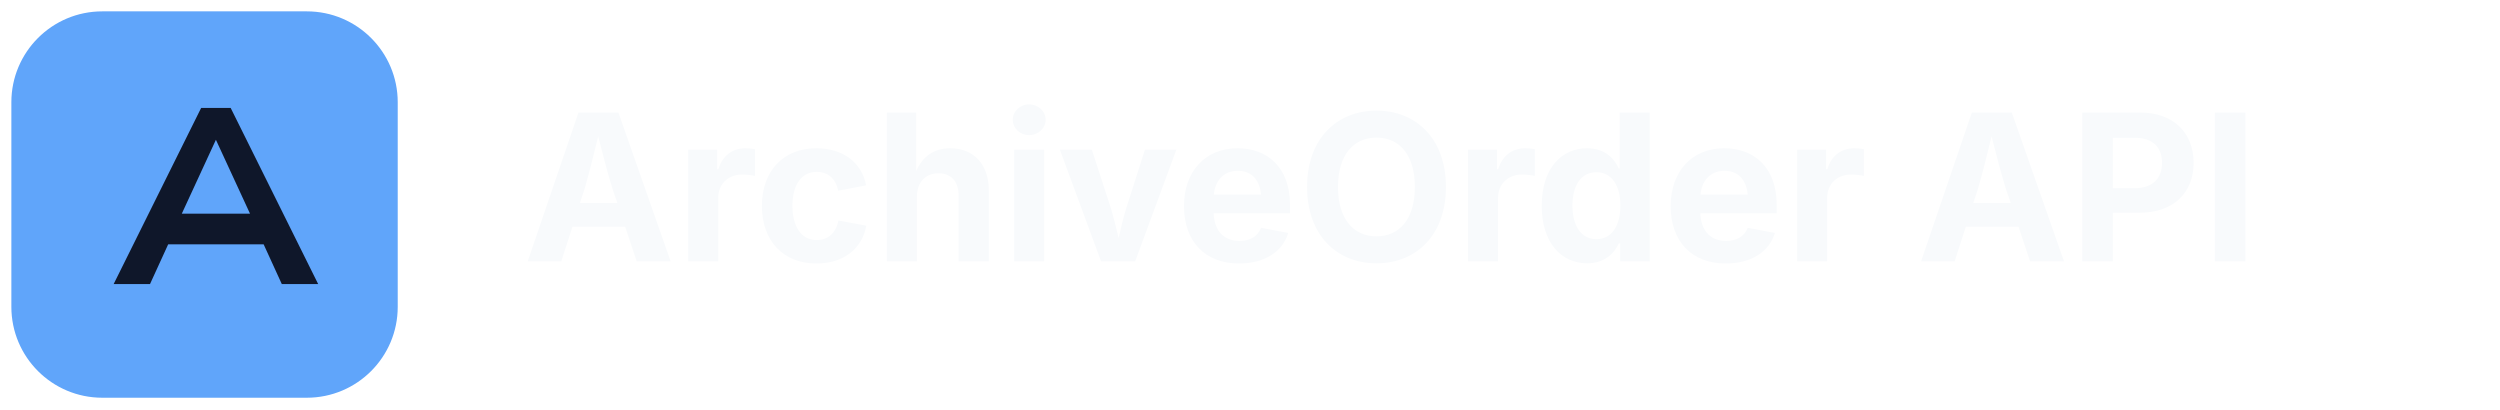
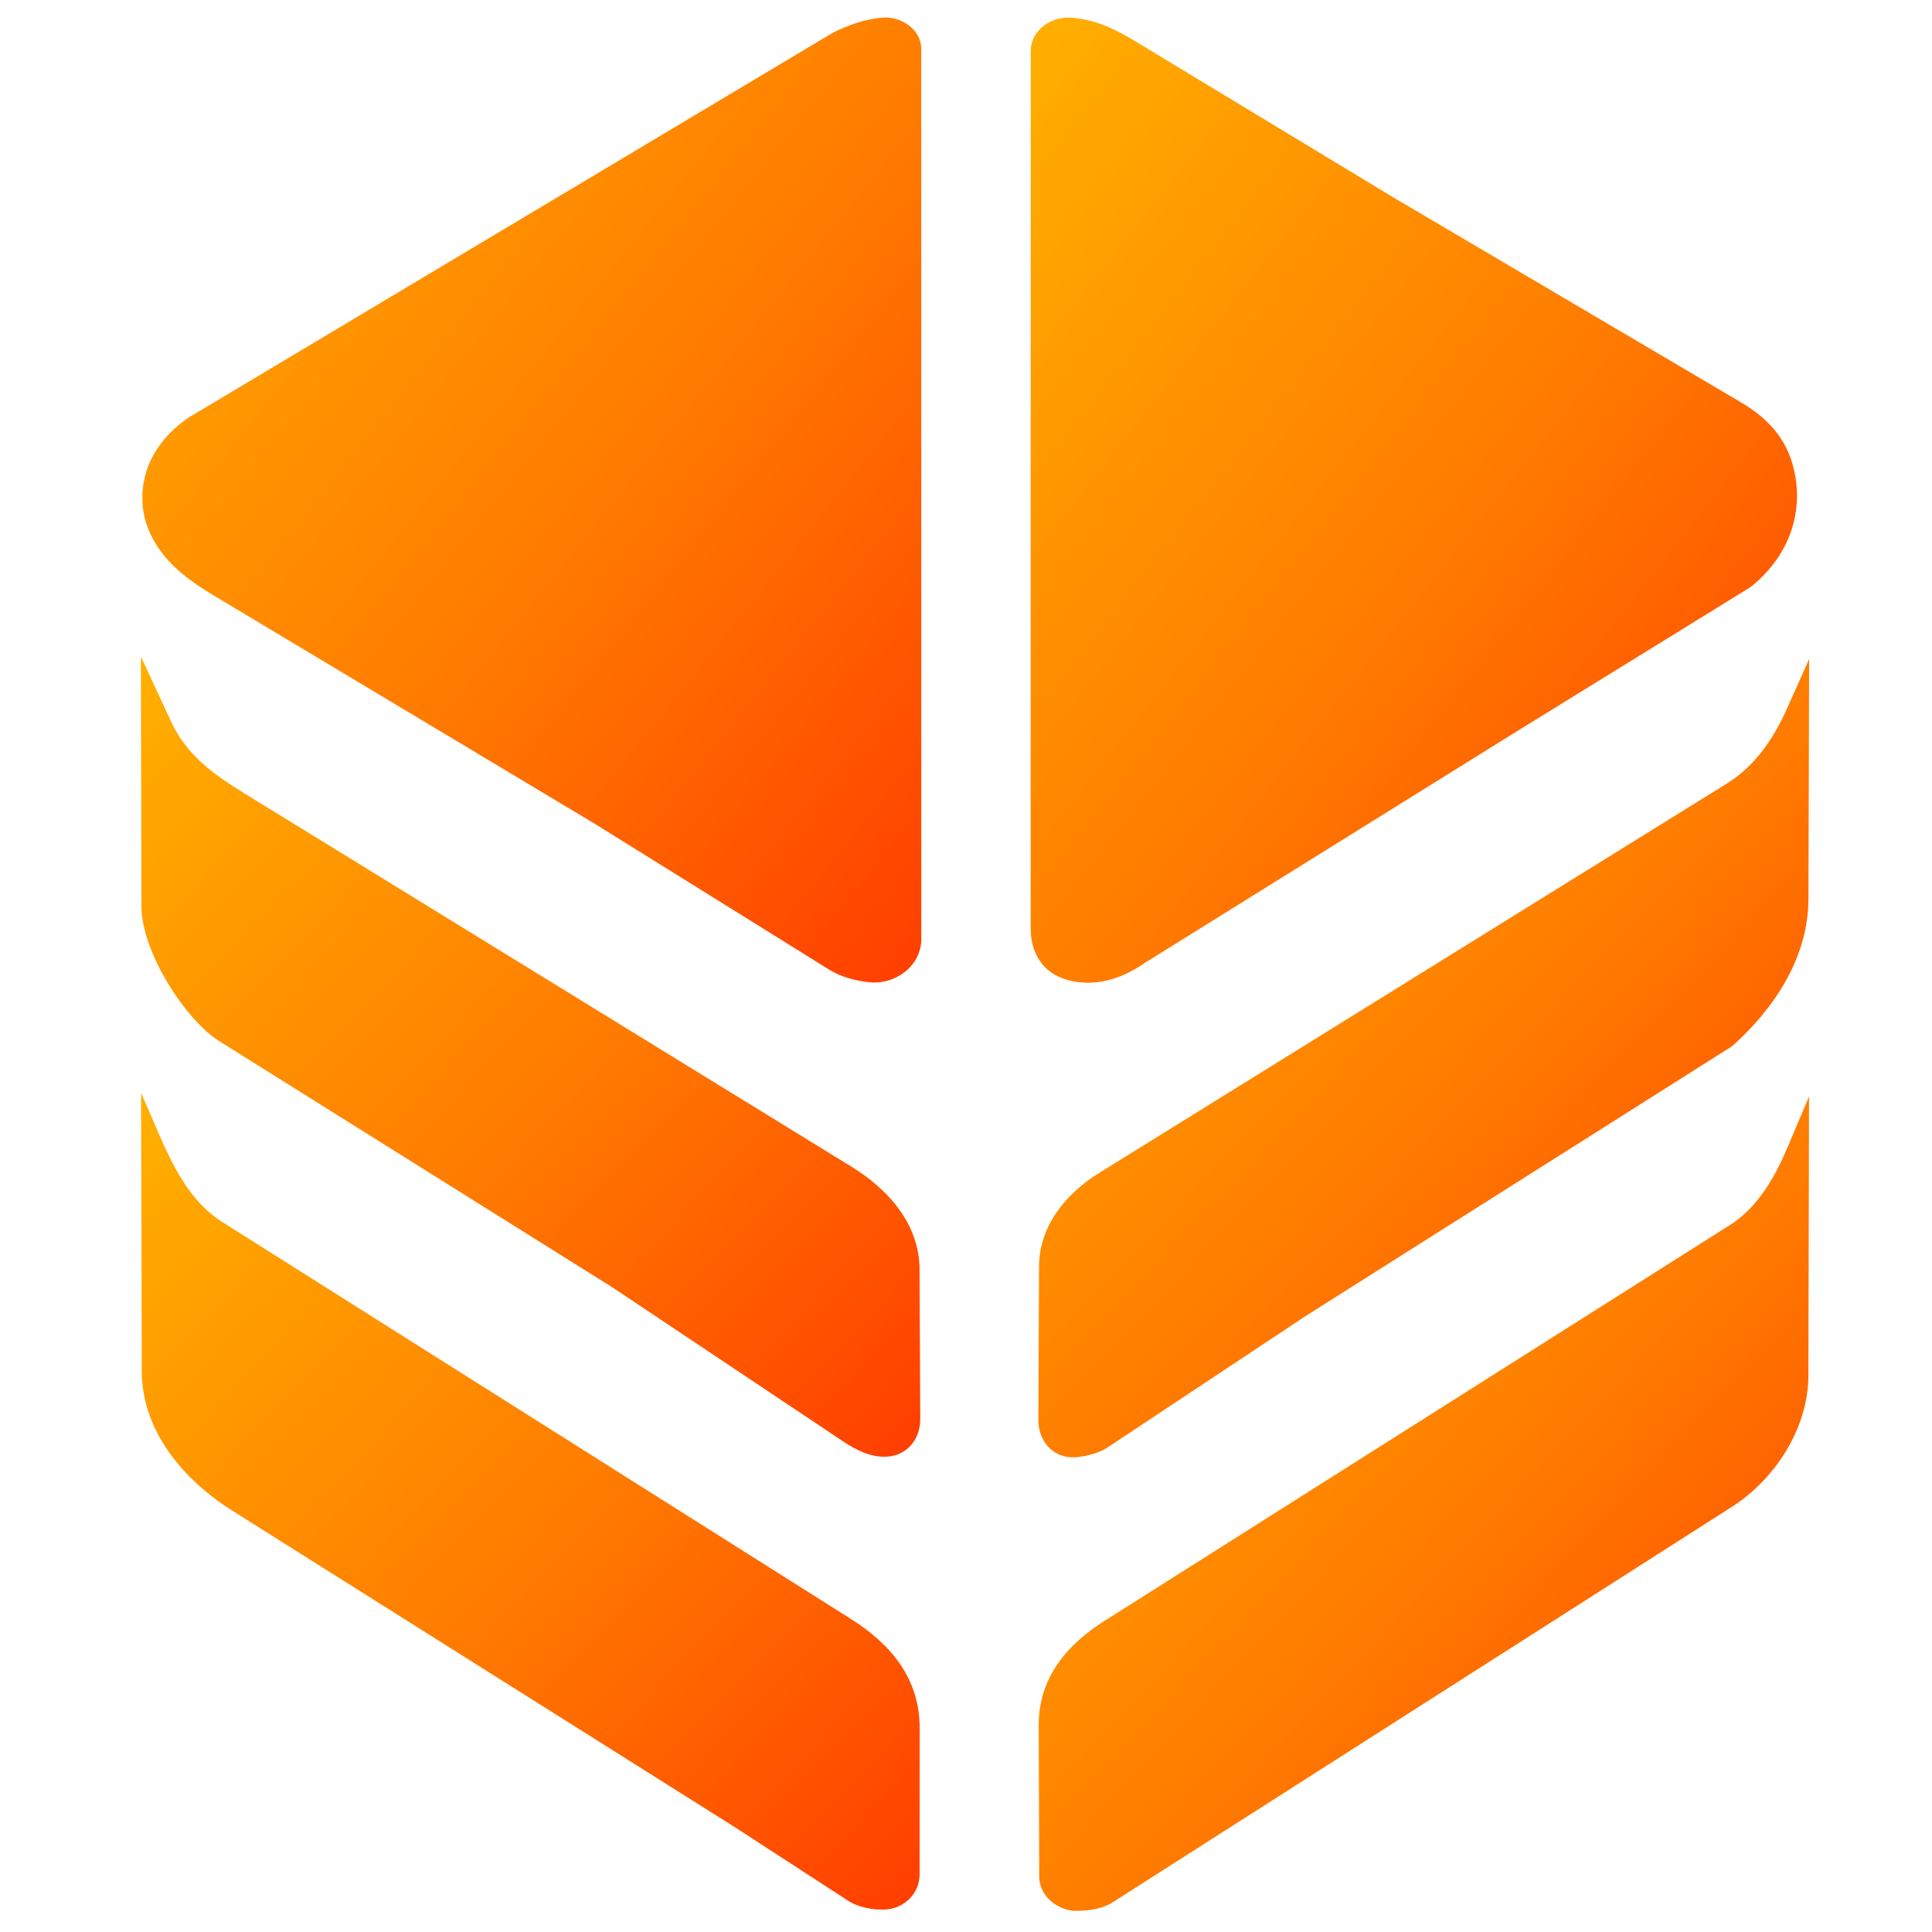
- <svg xmlns="http://www.w3.org/2000/svg" width="220" height="36" viewBox="0 0 220 36" fill="none" role="img" aria-label="ArchiveOrder API">
-   <rect x="1" y="1" width="34" height="34" rx="8" fill="#60A5FA" />
-   <path d="M10 25L17.7 9.5H20.3L28 25H24.8L23.2 21.5H14.8L13.2 25H10ZM16 18.8H22L19 12.3L16 18.8Z" fill="#0F172A" />
-   <text x="46" y="23" font-family="Inter, ui-sans-serif, system-ui, -apple-system, BlinkMacSystemFont, sans-serif" font-size="18" font-weight="650" fill="#F8FAFC">ArchiveOrder API</text>
+ <svg xmlns="http://www.w3.org/2000/svg" id="Layer_1" viewBox="0 0 128 128" preserveAspectRatio="xMidYMid meet">
+   <defs>
+     <linearGradient id="archiveOrderOrangeGradient" x1="0%" y1="0%" x2="100%" y2="100%">
+       <stop offset="0%" stop-color="#FFB000" />
+       <stop offset="55%" stop-color="#FF7A00" />
+       <stop offset="100%" stop-color="#FF3D00" />
+     </linearGradient>
+   </defs>
+   <path fill="url(#archiveOrderOrangeGradient)" d="M115.978,38.895l-15.907,9.819-24.264,15.104c-1.545,1.069-3.313,1.599-5.095,1.104-1.596-.443-2.427-1.75-2.427-3.405l.004-58.103c0-1.467,1.396-2.331,2.654-2.243,1.661.116,2.952.762,4.334,1.599l16.964,10.266,23.029,13.576c1.819,1.072,3.092,2.39,3.583,4.5.682,2.928-.385,5.806-2.877,7.783Z" />
+   <path fill="url(#archiveOrderOrangeGradient)" d="M39.276,54.499l-24.545-14.704c-1.165-.698-2.166-1.295-3.13-2.205-1.179-1.114-2.068-2.584-2.161-4.259-.13-2.363,1.081-4.297,3.017-5.643L55.207,2.151c1.096-.522,2.017-.864,3.225-.982,1.17-.114,2.603.706,2.603,2.088l.003,58.948c0,1.841-1.783,3.041-3.389,2.875-.984-.101-1.911-.339-2.725-.846l-15.647-9.737Z" />
+   <path fill="url(#archiveOrderOrangeGradient)" d="M60.927,124.165c0,1.326-1.057,2.259-2.214,2.341-.831.059-1.828-.126-2.538-.587l-7.503-4.873-33.285-20.962c-3.232-2.036-5.982-5.27-5.993-9.225l-.048-18.438c1.421,3.052,2.486,6.713,5.388,8.546l41.64,26.293c2.631,1.661,4.559,3.927,4.557,7.244l-.005,9.662Z" />
+   <path fill="url(#archiveOrderOrangeGradient)" d="M68.853,124.332l-.035-10.025c-.011-3.133,1.845-5.329,4.325-6.898l41.489-26.261c1.827-1.156,2.973-3.195,3.763-5.059l1.457-3.439-.041,18.486c-.008,3.45-2.178,6.849-5.073,8.698l-41.006,26.191c-.699.447-1.589.565-2.393.575-1.156.015-2.482-.894-2.486-2.269Z" />
+   <path fill="url(#archiveOrderOrangeGradient)" d="M60.969,94.006c.007,1.412-.941,2.467-2.288,2.506-1.019.03-1.967-.444-2.855-1.038l-15.274-10.197-26.018-16.293c-2.232-1.397-5.158-5.895-5.164-8.936l-.035-16.545,2.009,4.32c1.041,2.24,2.84,3.506,4.907,4.777l35.512,21.837,4.649,2.859c2.404,1.478,4.496,3.77,4.51,6.796l.047,9.913Z" />
+   <path fill="url(#archiveOrderOrangeGradient)" d="M71.26,96.544c-1.528.105-2.471-1.119-2.465-2.449l.045-10.194c.012-2.715,1.806-4.841,3.988-6.194l41.58-25.796c1.861-1.154,3.086-2.964,3.952-4.898l1.499-3.346-.045,15.897c-.011,3.854-2.239,7.232-5.047,9.742l-28.314,17.916-13.08,8.679c-.539.357-1.418.595-2.113.643Z" />
</svg>
